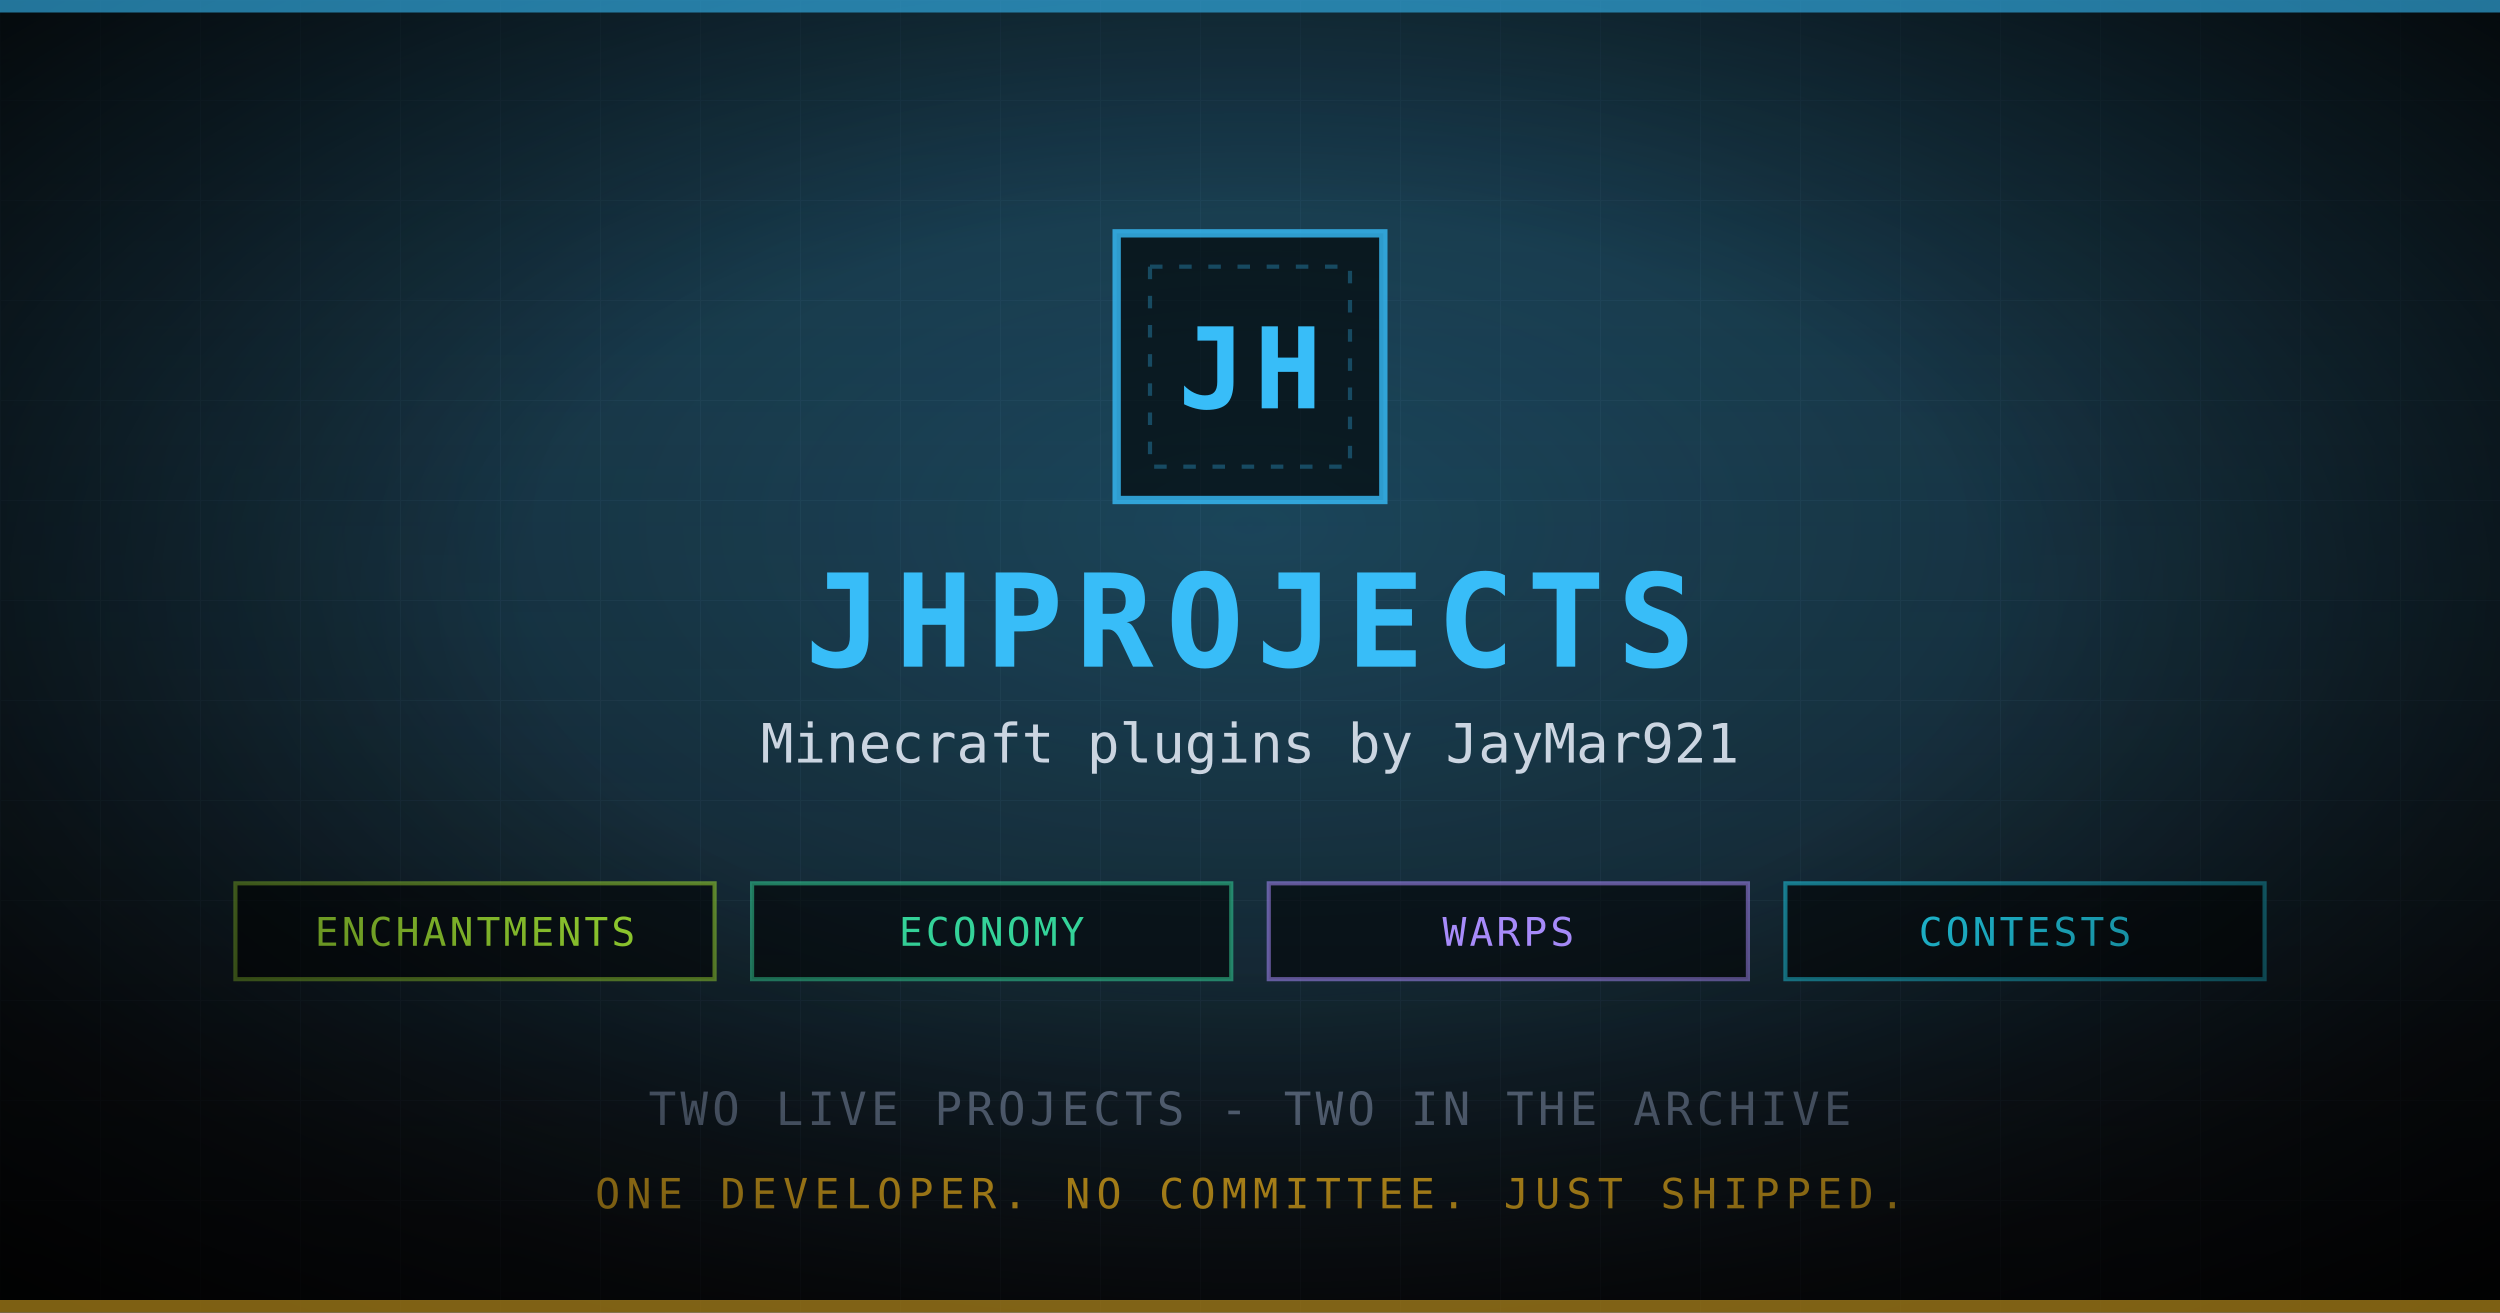
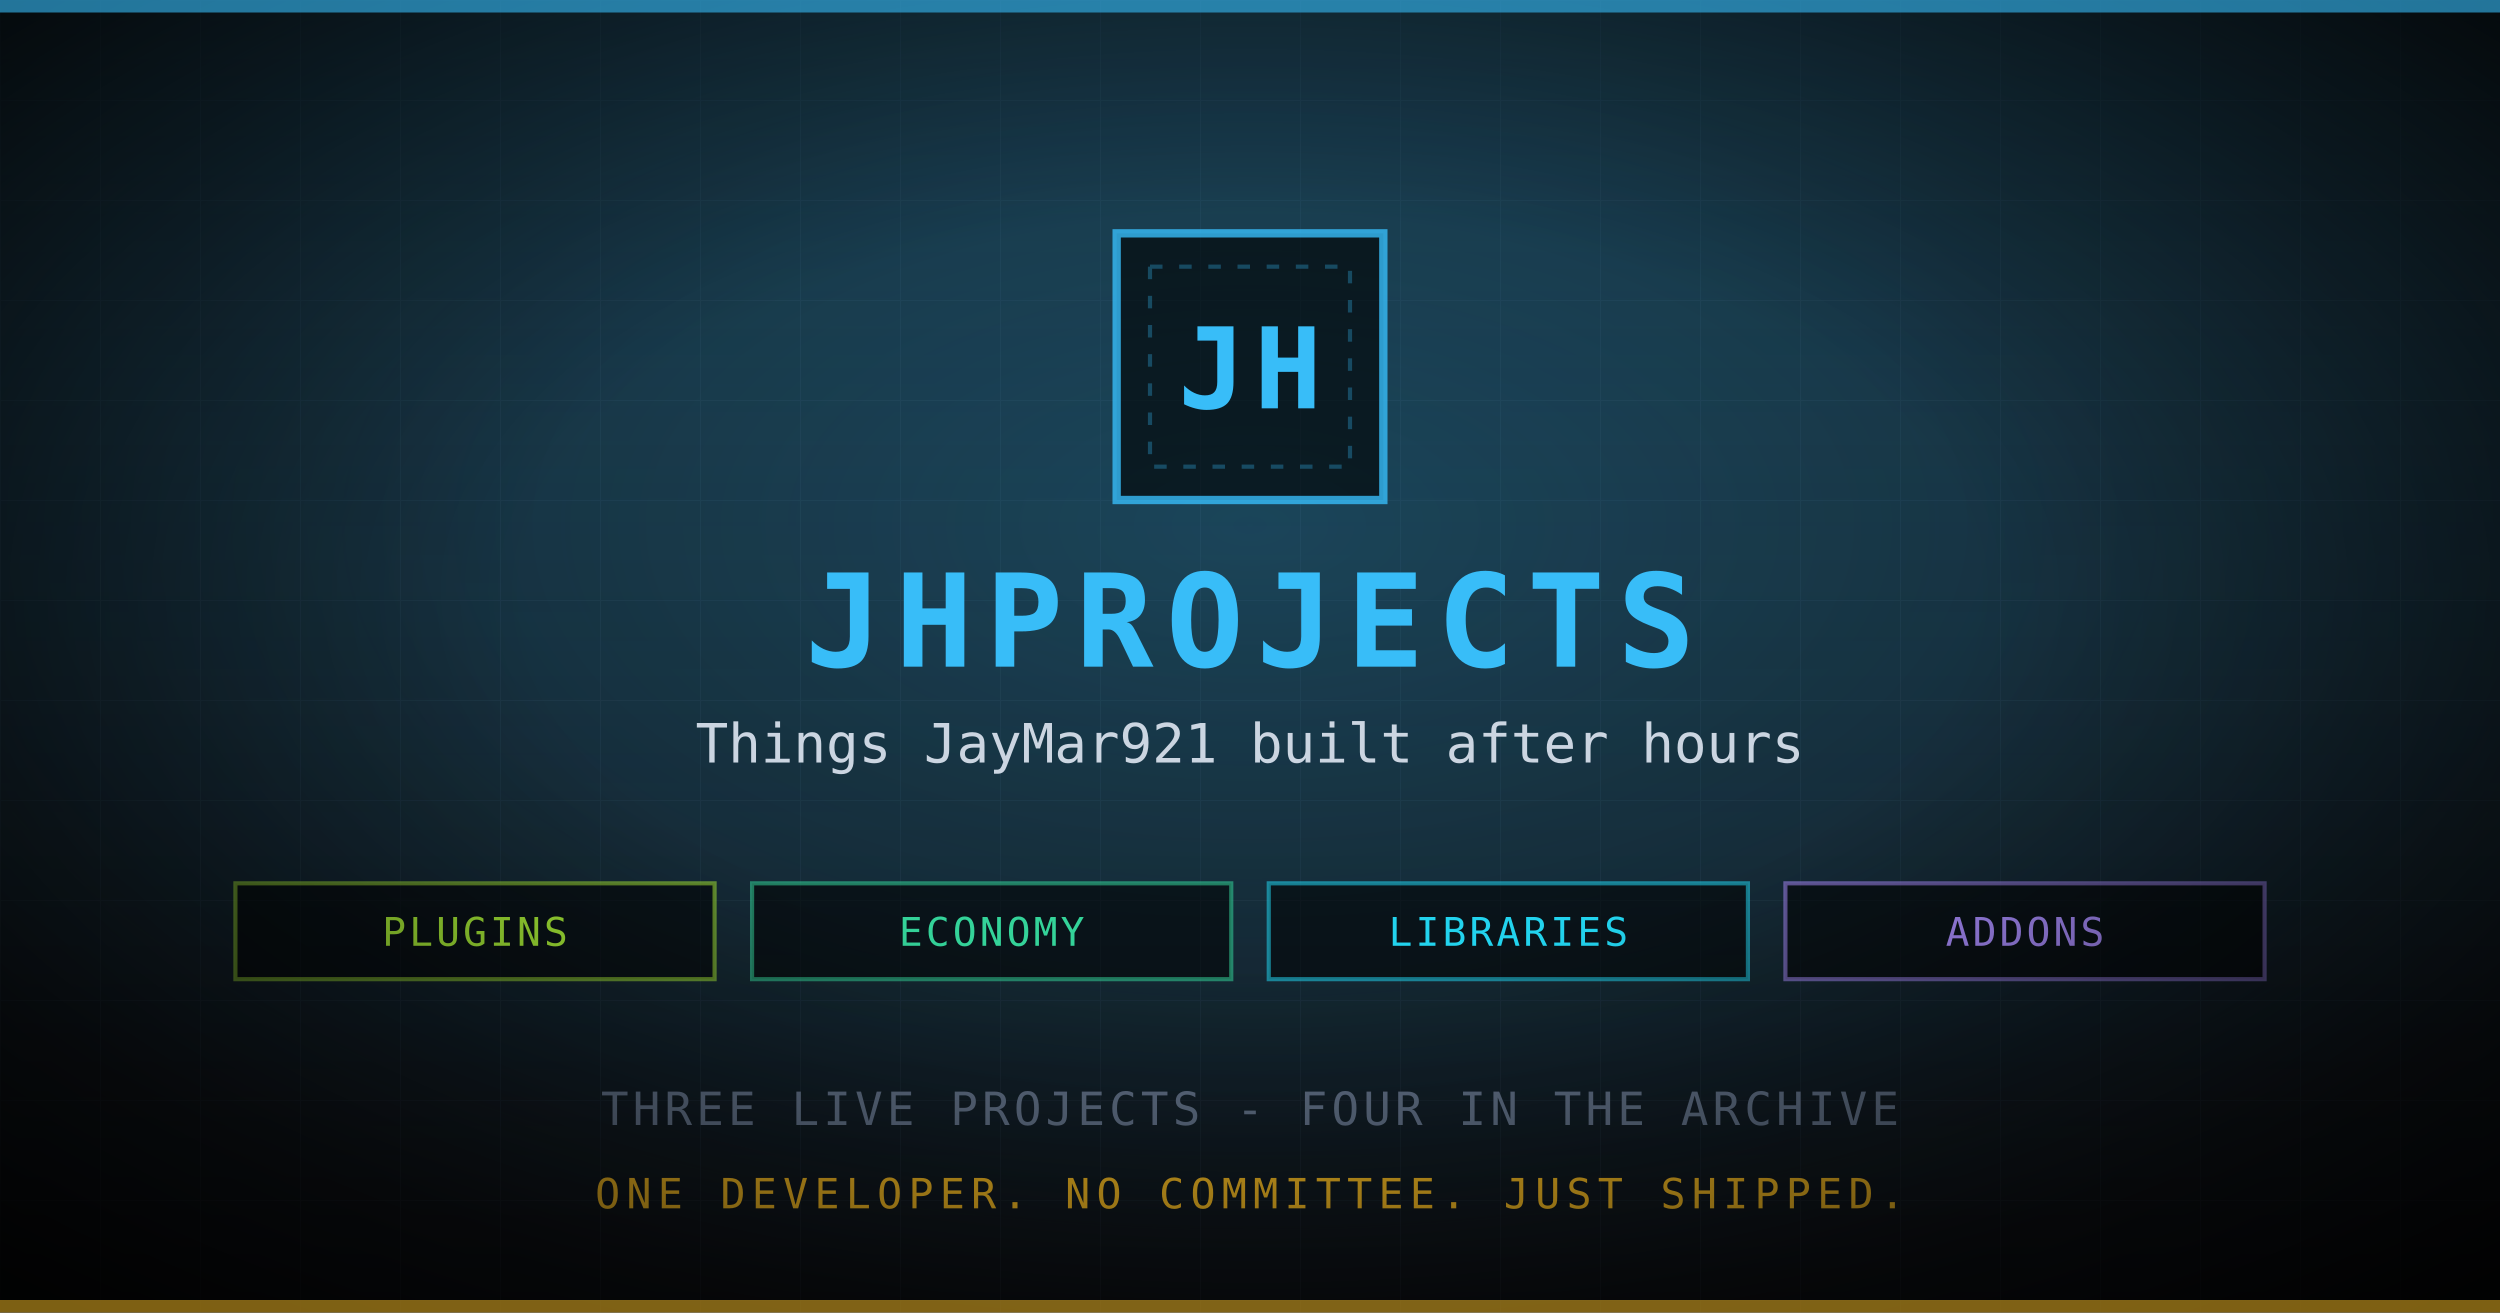
<svg xmlns="http://www.w3.org/2000/svg" viewBox="0 0 1200 630" width="1200" height="630">
  <defs>
    <pattern id="ogrid" width="48" height="48" patternUnits="userSpaceOnUse">
      <path d="M48 0H0V48" fill="none" stroke="#94a3b8" stroke-opacity="0.06" />
    </pattern>
    <radialGradient id="oglow" cx="50%" cy="40%" r="62%">
      <stop offset="0%" stop-color="#38bdf8" stop-opacity="0.22" />
      <stop offset="100%" stop-color="#38bdf8" stop-opacity="0" />
    </radialGradient>
    <radialGradient id="ovig" cx="50%" cy="45%" r="72%">
      <stop offset="40%" stop-color="#000" stop-opacity="0" />
      <stop offset="100%" stop-color="#000" stop-opacity="0.9" />
    </radialGradient>
    <linearGradient id="odepth" x1="0" y1="0" x2="0" y2="1">
      <stop offset="0%" stop-color="#38bdf8" stop-opacity="0.18" />
      <stop offset="100%" stop-color="#38bdf8" stop-opacity="0" />
    </linearGradient>
  </defs>
  <rect x="0" y="0" width="1200" height="630" fill="#0e1014" />
  <rect x="0" y="0" width="1200" height="630" fill="url(#ogrid)" />
  <rect x="0" y="0" width="1200" height="630" fill="url(#oglow)" />
  <rect x="0" y="0" width="1200" height="630" fill="url(#odepth)" />
  <rect x="536" y="112" width="128" height="128" fill="rgba(0,0,0,0.6)" stroke="#38bdf8" stroke-opacity="0.8" stroke-width="4" />
  <rect x="552" y="128" width="96" height="96" fill="none" stroke="#38bdf8" stroke-opacity="0.3" stroke-width="2" stroke-dasharray="6 8" />
  <text x="600" y="196" font-family="ui-monospace,'Cascadia Mono',Consolas,'DejaVu Sans Mono',monospace" font-size="54" font-weight="700" fill="#38bdf8" text-anchor="middle" letter-spacing="4">JH</text>
  <text x="600" y="320" font-family="ui-monospace,'Cascadia Mono',Consolas,'DejaVu Sans Mono',monospace" font-size="62" font-weight="700" fill="#38bdf8" text-anchor="middle" letter-spacing="6">JHPROJECTS</text>
-   <text x="600" y="366" font-family="ui-monospace,'Cascadia Mono',Consolas,'DejaVu Sans Mono',monospace" font-size="26" font-weight="400" fill="#cbd5e1" text-anchor="middle">Minecraft plugins by JayMar921</text>
+   <text x="600" y="366" font-family="ui-monospace,'Cascadia Mono',Consolas,'DejaVu Sans Mono',monospace" font-size="26" font-weight="400" fill="#cbd5e1" text-anchor="middle">Things JayMar921 built after hours</text>
  <rect x="113" y="424" width="230" height="46" fill="rgba(0,0,0,0.55)" stroke="#a3e635" stroke-opacity="0.55" stroke-width="2" />
-   <text x="228" y="454" font-family="ui-monospace,'Cascadia Mono',Consolas,'DejaVu Sans Mono',monospace" font-size="19" font-weight="400" fill="#a3e635" text-anchor="middle" letter-spacing="1.5">ENCHANTMENTS</text>
+   <text x="228" y="454" font-family="ui-monospace,'Cascadia Mono',Consolas,'DejaVu Sans Mono',monospace" font-size="19" font-weight="400" fill="#a3e635" text-anchor="middle" letter-spacing="1.5">PLUGINS</text>
  <rect x="361" y="424" width="230" height="46" fill="rgba(0,0,0,0.55)" stroke="#34d399" stroke-opacity="0.55" stroke-width="2" />
  <text x="476" y="454" font-family="ui-monospace,'Cascadia Mono',Consolas,'DejaVu Sans Mono',monospace" font-size="19" font-weight="400" fill="#34d399" text-anchor="middle" letter-spacing="1.5">ECONOMY</text>
-   <rect x="609" y="424" width="230" height="46" fill="rgba(0,0,0,0.55)" stroke="#a78bfa" stroke-opacity="0.55" stroke-width="2" />
-   <text x="724" y="454" font-family="ui-monospace,'Cascadia Mono',Consolas,'DejaVu Sans Mono',monospace" font-size="19" font-weight="400" fill="#a78bfa" text-anchor="middle" letter-spacing="1.5">WARPS</text>
-   <rect x="857" y="424" width="230" height="46" fill="rgba(0,0,0,0.55)" stroke="#22d3ee" stroke-opacity="0.55" stroke-width="2" />
-   <text x="972" y="454" font-family="ui-monospace,'Cascadia Mono',Consolas,'DejaVu Sans Mono',monospace" font-size="19" font-weight="400" fill="#22d3ee" text-anchor="middle" letter-spacing="1.5">CONTESTS</text>
-   <text x="600" y="540" font-family="ui-monospace,'Cascadia Mono',Consolas,'DejaVu Sans Mono',monospace" font-size="22" font-weight="400" fill="#64748b" text-anchor="middle" letter-spacing="2">TWO LIVE PROJECTS  -  TWO IN THE ARCHIVE</text>
+   <rect x="609" y="424" width="230" height="46" fill="rgba(0,0,0,0.55)" stroke="#22d3ee" stroke-opacity="0.55" stroke-width="2" />
+   <text x="724" y="454" font-family="ui-monospace,'Cascadia Mono',Consolas,'DejaVu Sans Mono',monospace" font-size="19" font-weight="400" fill="#22d3ee" text-anchor="middle" letter-spacing="1.5">LIBRARIES</text>
+   <rect x="857" y="424" width="230" height="46" fill="rgba(0,0,0,0.55)" stroke="#a78bfa" stroke-opacity="0.55" stroke-width="2" />
+   <text x="972" y="454" font-family="ui-monospace,'Cascadia Mono',Consolas,'DejaVu Sans Mono',monospace" font-size="19" font-weight="400" fill="#a78bfa" text-anchor="middle" letter-spacing="1.5">ADDONS</text>
+   <text x="600" y="540" font-family="ui-monospace,'Cascadia Mono',Consolas,'DejaVu Sans Mono',monospace" font-size="22" font-weight="400" fill="#64748b" text-anchor="middle" letter-spacing="2">THREE LIVE PROJECTS  -  FOUR IN THE ARCHIVE</text>
  <text x="600" y="580" font-family="ui-monospace,'Cascadia Mono',Consolas,'DejaVu Sans Mono',monospace" font-size="20" font-weight="400" fill="#fbbf24" text-anchor="middle" letter-spacing="3">ONE DEVELOPER. NO COMMITTEE. JUST SHIPPED.</text>
  <rect x="0" y="0" width="1200" height="630" fill="url(#ovig)" />
  <rect x="0" y="0" width="1200" height="6" fill="#38bdf8" fill-opacity="0.6" />
  <rect x="0" y="624" width="1200" height="6" fill="#fbbf24" fill-opacity="0.5" />
</svg>
